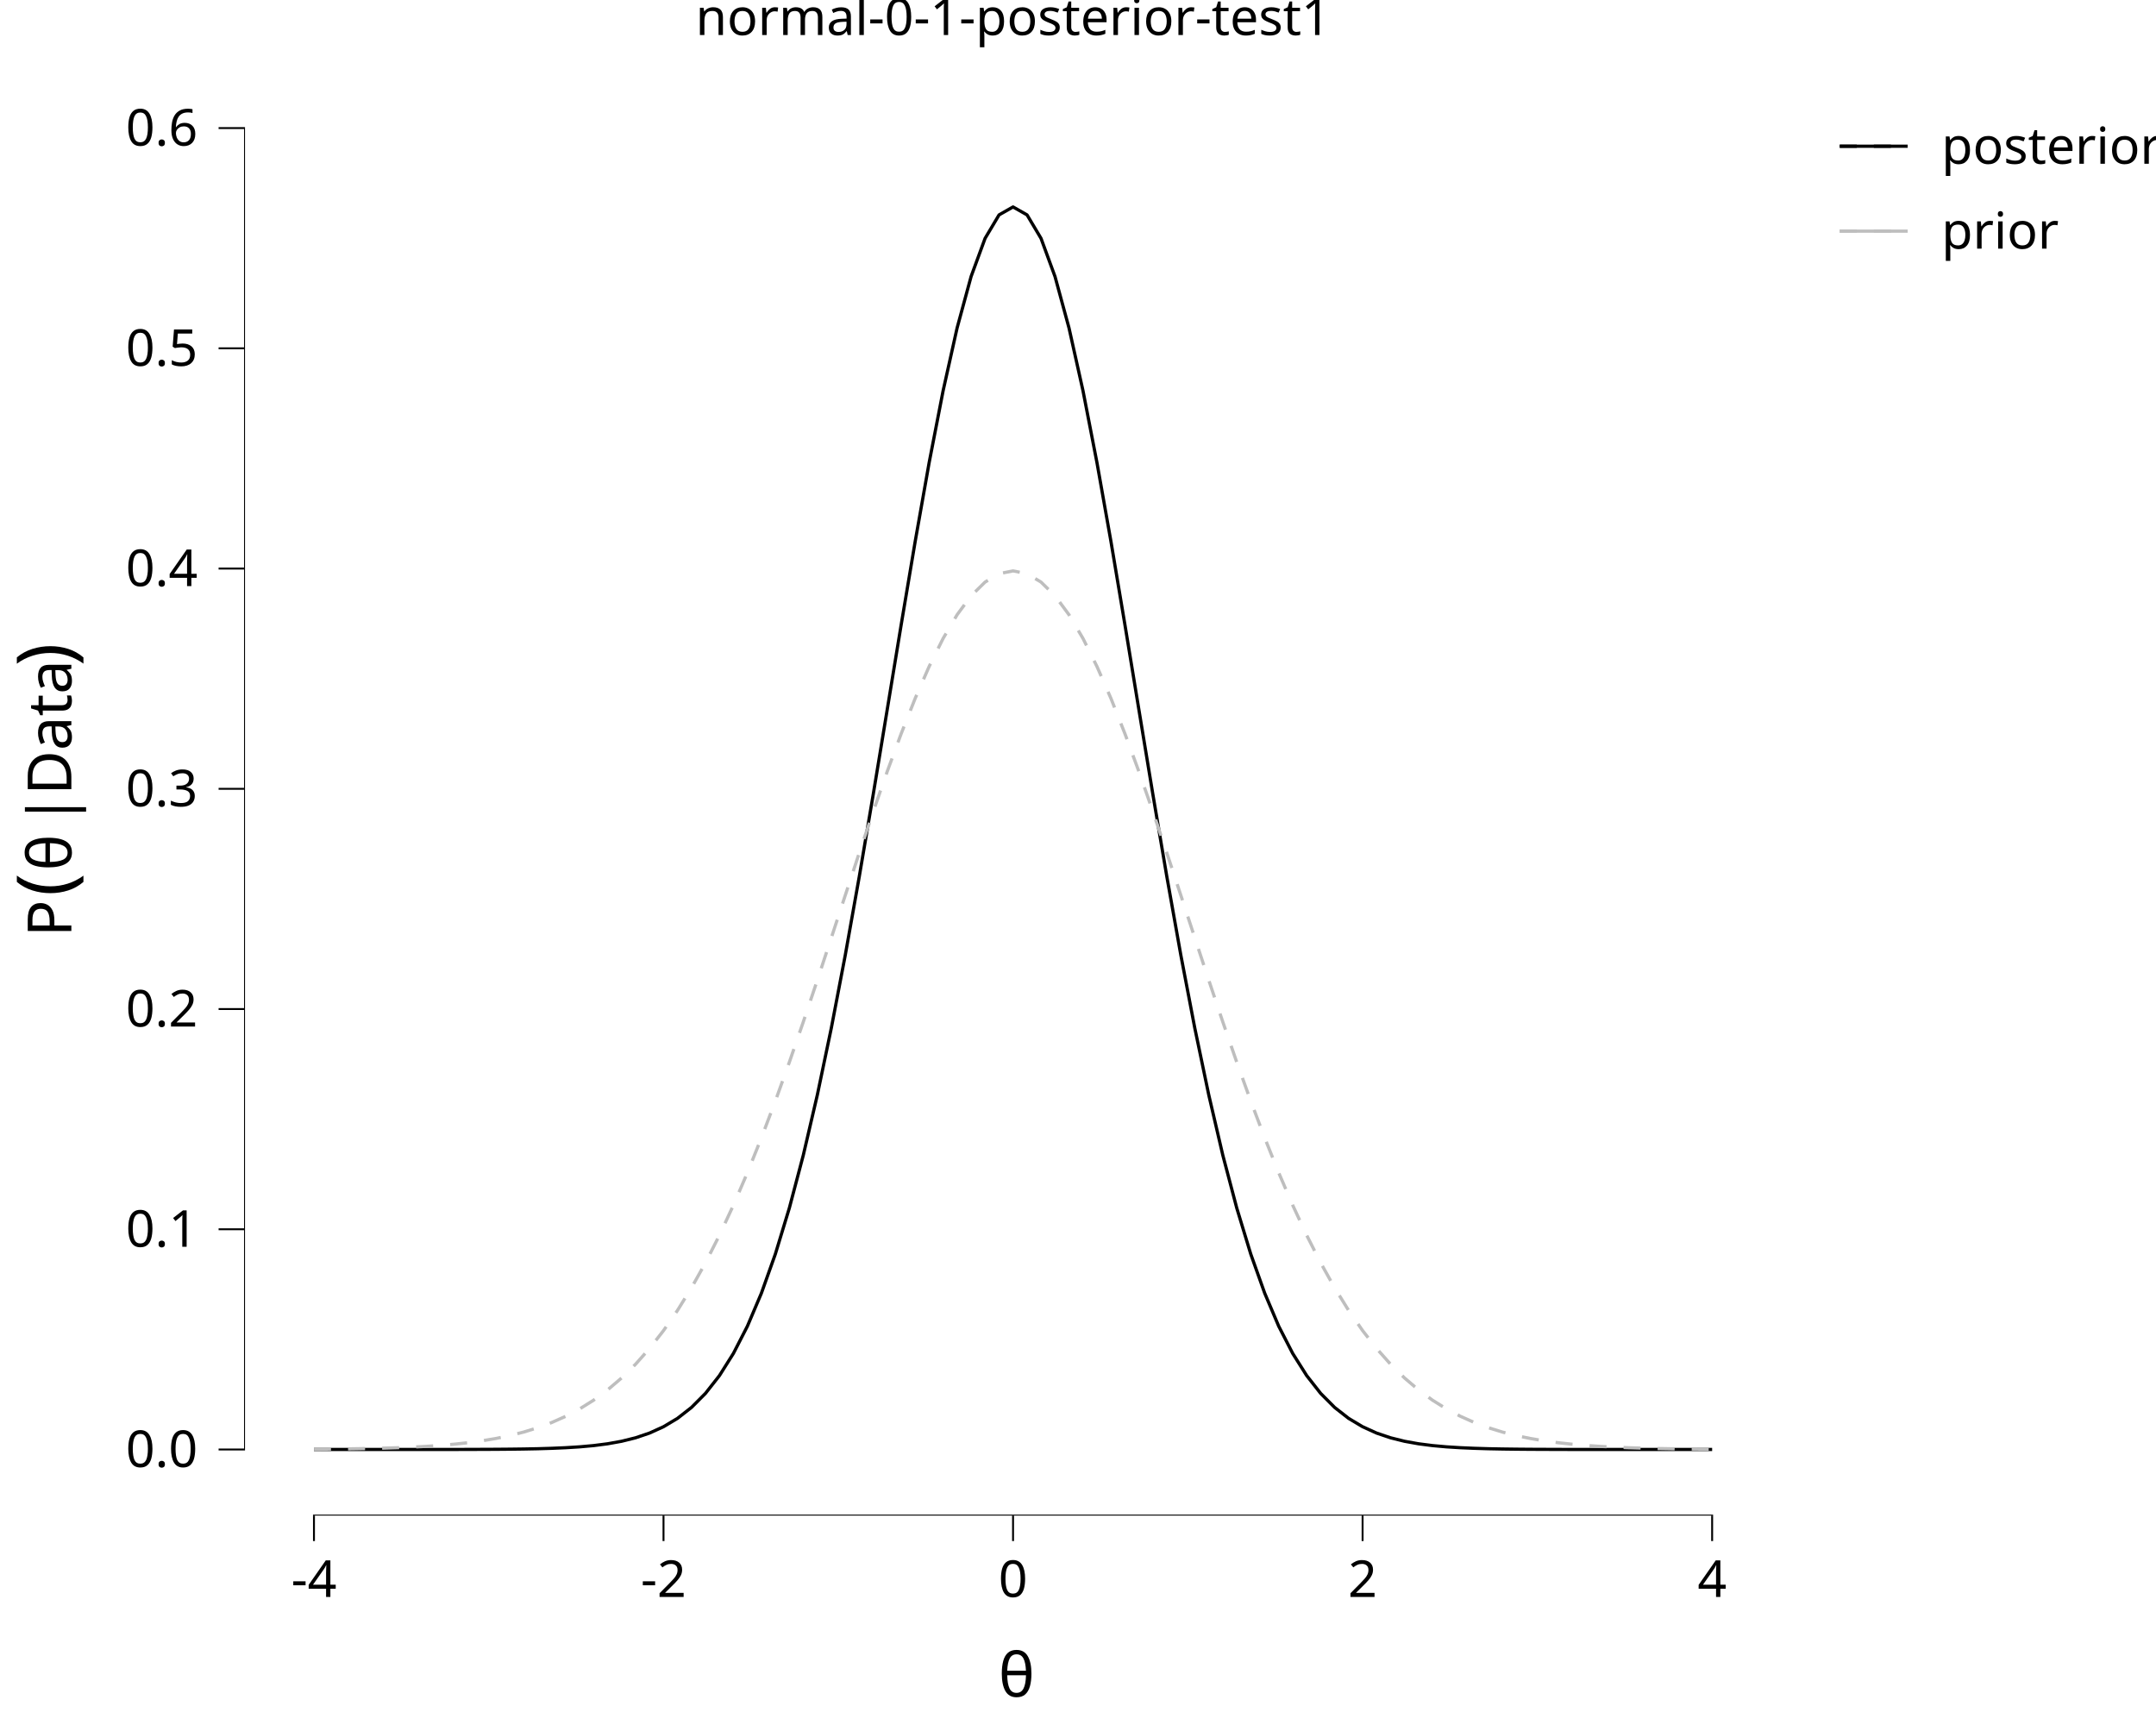
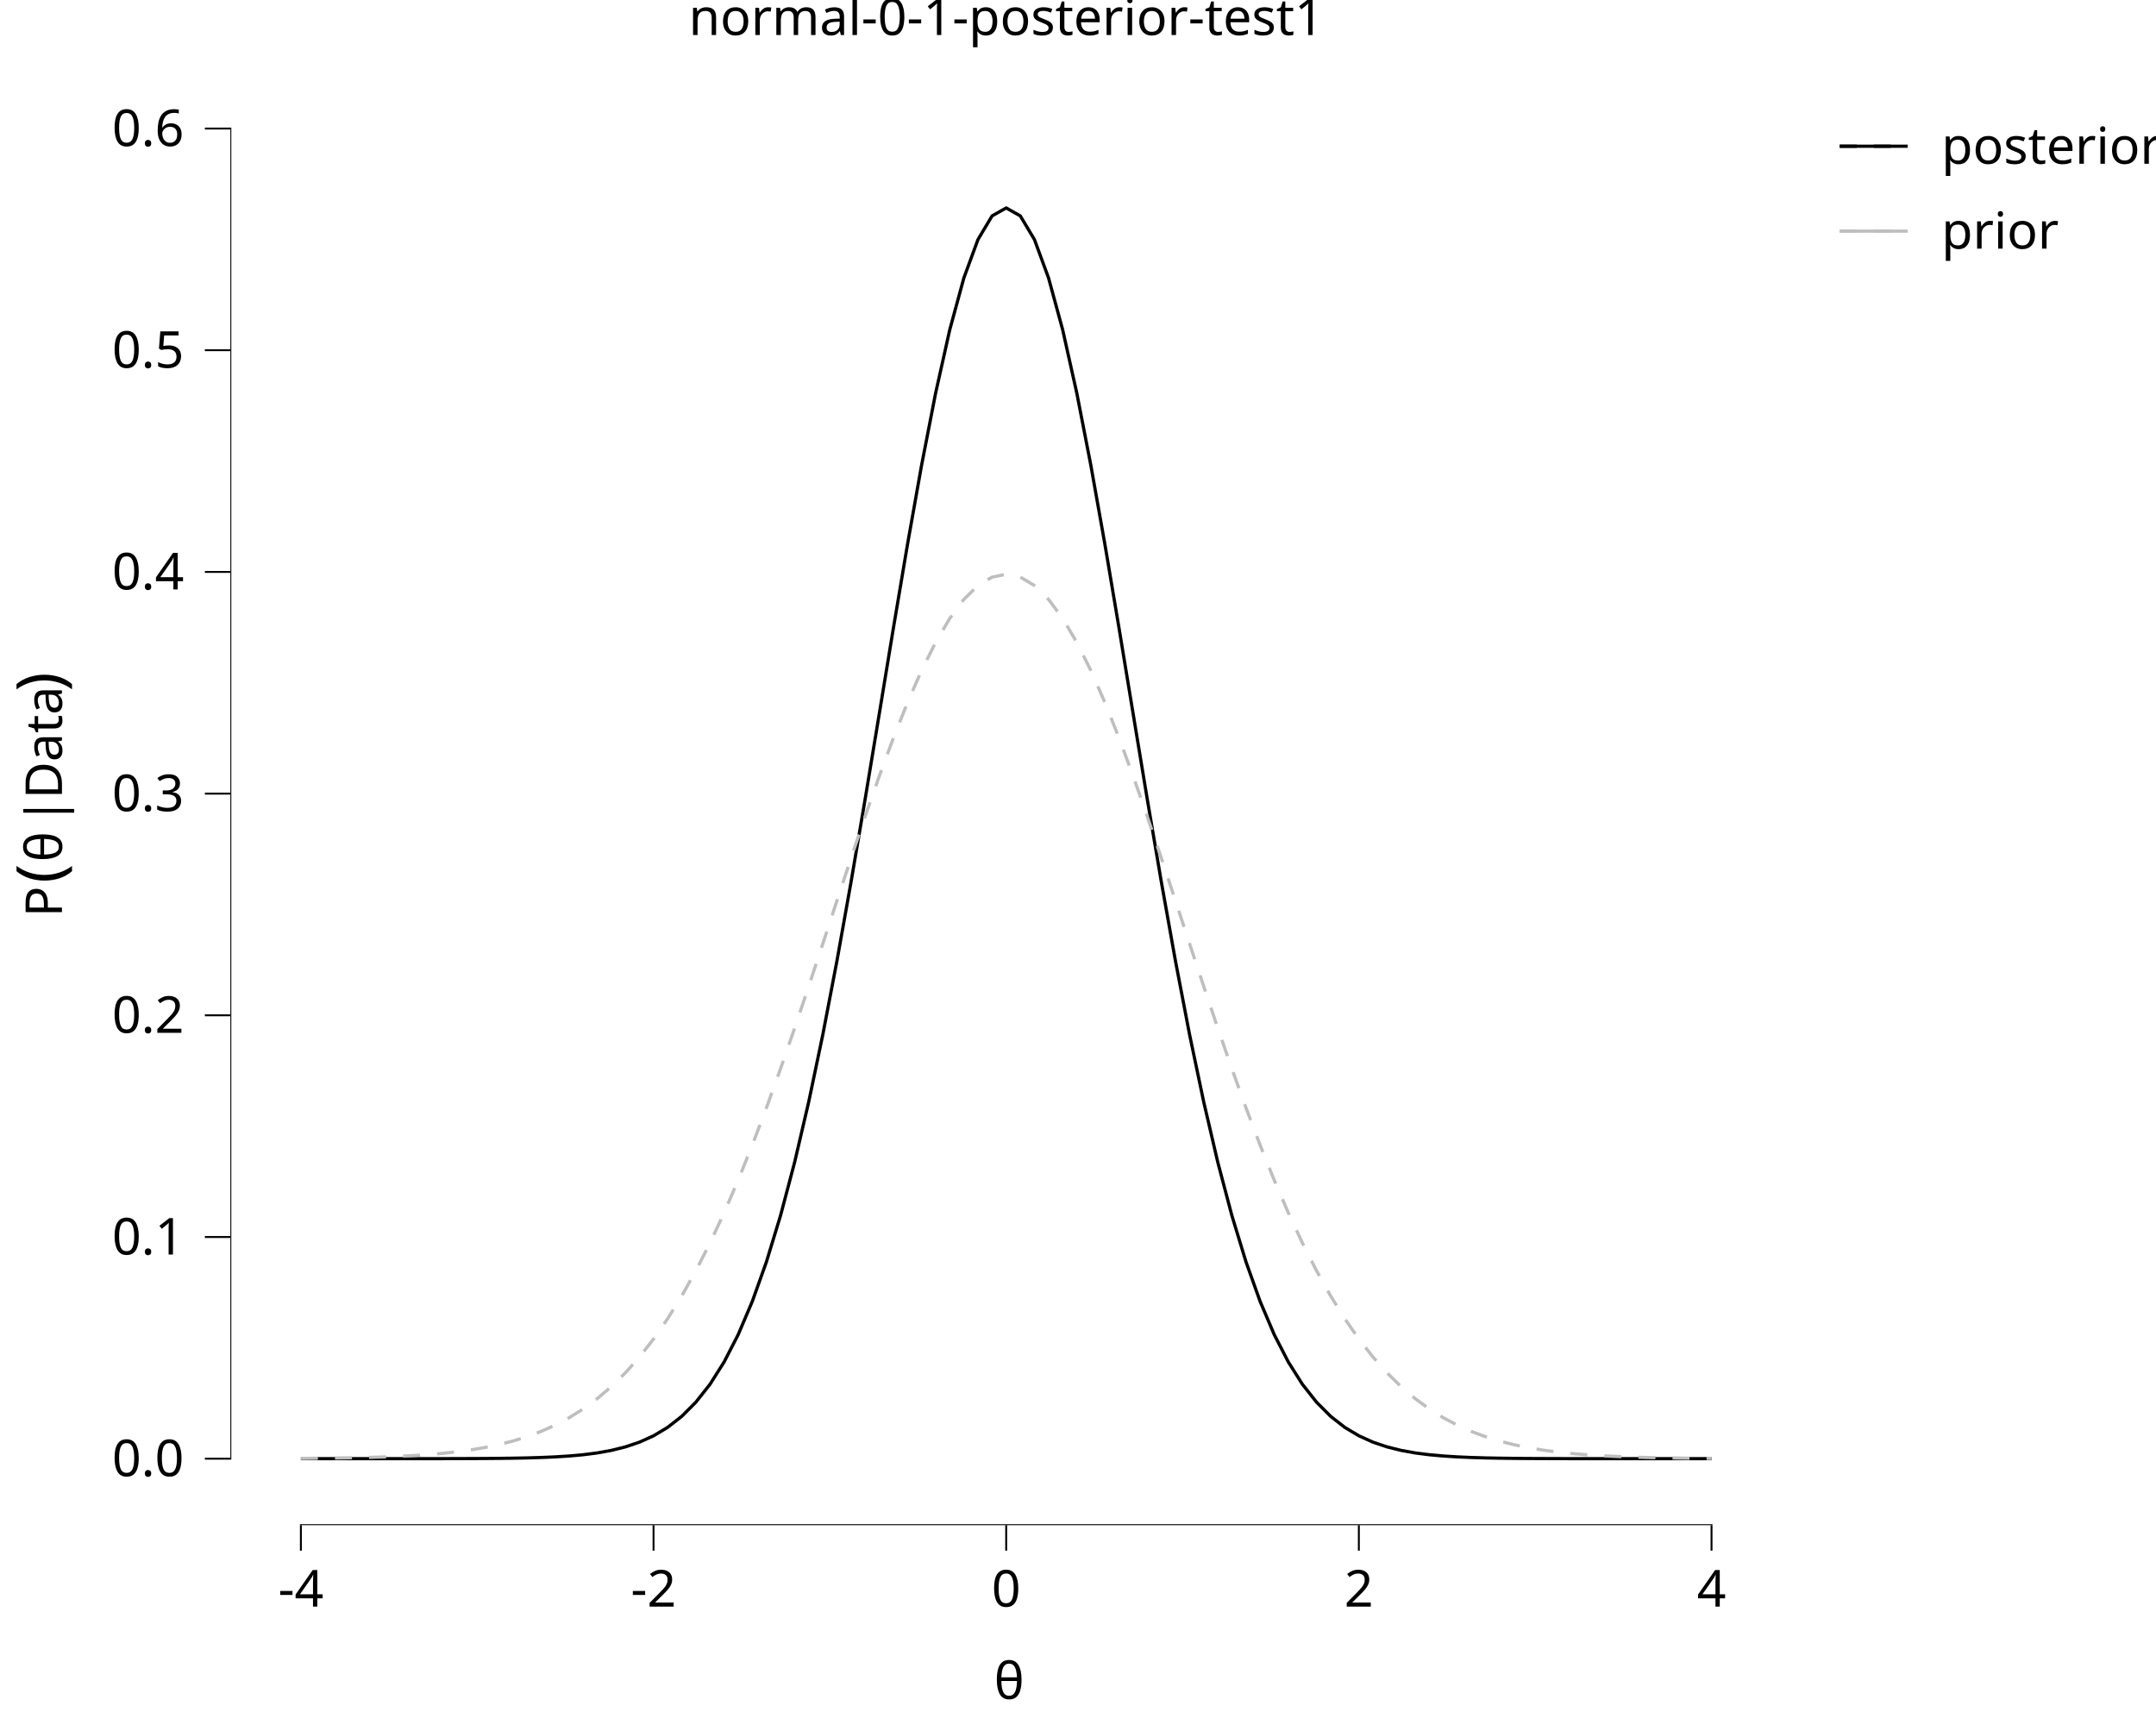
<svg xmlns="http://www.w3.org/2000/svg" class="svglite" data-engine-version="2.0" width="720.00pt" height="576.00pt" viewBox="0 0 720.00 576.00">
  <defs>
    <style type="text/css">
    .svglite line, .svglite polyline, .svglite polygon, .svglite path, .svglite rect, .svglite circle {
      fill: none;
      stroke: #000000;
      stroke-linecap: round;
      stroke-linejoin: round;
      stroke-miterlimit: 10.00;
    }
  </style>
  </defs>
  <rect width="100%" height="100%" style="stroke: none; fill: #FFFFFF;" />
  <defs>
    <clipPath id="cpMC4wMHw3MjAuMDB8MC4wMHw1NzYuMDA=">
      <rect x="0.00" y="0.00" width="720.00" height="576.00" />
    </clipPath>
  </defs>
  <g clip-path="url(#cpMC4wMHw3MjAuMDB8MC4wMHw1NzYuMDA=)">
    <rect x="0.00" y="0.00" width="720.00" height="576.00" style="stroke-width: 10.67; stroke: none;" />
  </g>
  <defs>
-     <clipPath id="cpODEuNTB8NTk1LjEyfDIwLjcxfDUwNi4wNw==">
-       <rect x="81.50" y="20.71" width="513.62" height="485.36" />
+     <clipPath id="cpNzYuOTN8NTk1LjEyfDIwLjcxfDUwOS4yOA==">
+       <rect x="76.93" y="20.71" width="518.19" height="488.57" />
    </clipPath>
  </defs>
-   <g clip-path="url(#cpODEuNTB8NTk1LjEyfDIwLjcxfDUwNi4wNw==)">
-     <rect x="81.50" y="20.71" width="513.62" height="485.36" style="stroke-width: 10.67; stroke: none;" />
-     <polyline points="104.85,484.00 109.52,484.00 114.19,484.00 118.85,484.00 123.52,484.00 128.19,484.00 132.86,484.00 137.53,484.00 142.20,484.00 146.87,484.00 151.54,483.99 156.21,483.98 160.88,483.96 165.55,483.94 170.22,483.90 174.89,483.84 179.56,483.75 184.22,483.61 188.89,483.41 193.56,483.12 198.23,482.70 202.90,482.10 207.57,481.26 212.24,480.10 216.91,478.52 221.58,476.40 226.25,473.61 230.92,469.96 235.59,465.27 240.26,459.33 244.92,451.93 249.59,442.84 254.26,431.84 258.93,418.74 263.60,403.39 268.27,385.70 272.94,365.66 277.61,343.33 282.28,318.92 286.95,292.74 291.62,265.23 296.29,236.94 300.96,208.55 305.63,180.79 310.29,154.48 314.96,130.45 319.63,109.49 324.30,92.33 328.97,79.59 333.64,71.75 338.31,69.10 342.98,71.75 347.65,79.59 352.32,92.33 356.99,109.49 361.66,130.45 366.33,154.48 371.00,180.79 375.66,208.55 380.33,236.94 385.00,265.23 389.67,292.74 394.34,318.92 399.01,343.33 403.68,365.66 408.35,385.70 413.02,403.39 417.69,418.74 422.36,431.84 427.03,442.84 431.70,451.93 436.37,459.33 441.03,465.27 445.70,469.96 450.37,473.61 455.04,476.40 459.71,478.52 464.38,480.10 469.05,481.26 473.72,482.10 478.39,482.70 483.06,483.12 487.73,483.41 492.40,483.61 497.07,483.75 501.73,483.84 506.40,483.90 511.07,483.94 515.74,483.96 520.41,483.98 525.08,483.99 529.75,484.00 534.42,484.00 539.09,484.00 543.76,484.00 548.43,484.00 553.10,484.00 557.77,484.00 562.44,484.00 567.10,484.00 571.77,484.00 " style="stroke-width: 1.07; stroke-linecap: butt;" />
-     <polyline points="104.85,483.91 109.52,483.87 114.19,483.82 118.85,483.75 123.52,483.67 128.19,483.55 132.86,483.41 137.53,483.21 142.20,482.97 146.87,482.65 151.54,482.25 156.21,481.75 160.88,481.12 165.55,480.33 170.22,479.37 174.89,478.18 179.56,476.74 184.22,475.01 188.89,472.93 193.56,470.46 198.23,467.54 202.90,464.11 207.57,460.13 212.24,455.54 216.91,450.28 221.58,444.30 226.25,437.56 230.92,430.02 235.59,421.66 240.26,412.46 244.92,402.43 249.59,391.59 254.26,379.98 258.93,367.65 263.60,354.69 268.27,341.20 272.94,327.32 277.61,313.18 282.28,298.95 286.95,284.81 291.62,270.97 296.29,257.61 300.96,244.96 305.63,233.20 310.29,222.55 314.96,213.18 319.63,205.27 324.30,198.95 328.97,194.36 333.64,191.56 338.31,190.63 342.98,191.56 347.65,194.36 352.32,198.95 356.99,205.27 361.66,213.18 366.33,222.55 371.00,233.20 375.66,244.96 380.33,257.61 385.00,270.97 389.67,284.81 394.34,298.95 399.01,313.18 403.68,327.32 408.35,341.20 413.02,354.69 417.69,367.65 422.36,379.98 427.03,391.59 431.70,402.43 436.37,412.46 441.03,421.66 445.70,430.02 450.37,437.56 455.04,444.30 459.71,450.28 464.38,455.54 469.05,460.13 473.72,464.11 478.39,467.54 483.06,470.46 487.73,472.93 492.40,475.01 497.07,476.74 501.73,478.18 506.40,479.37 511.07,480.33 515.74,481.12 520.41,481.75 525.08,482.25 529.75,482.65 534.42,482.97 539.09,483.21 543.76,483.41 548.43,483.55 553.10,483.67 557.77,483.75 562.44,483.82 567.10,483.87 571.77,483.91 " style="stroke-width: 1.07; stroke: #BEBEBE; stroke-dasharray: 5.69,5.69; stroke-linecap: butt;" />
-     <line x1="104.53" y1="506.07" x2="572.09" y2="506.07" style="stroke-width: 0.64; stroke-linecap: butt;" />
-     <line x1="81.50" y1="484.32" x2="81.50" y2="42.45" style="stroke-width: 0.64; stroke-linecap: butt;" />
-     <rect x="81.50" y="20.71" width="513.62" height="485.36" style="stroke-width: 0.00; stroke: none;" />
+   <g clip-path="url(#cpNzYuOTN8NTk1LjEyfDIwLjcxfDUwOS4yOA==)">
+     <rect x="76.93" y="20.71" width="518.19" height="488.57" style="stroke-width: 10.67; stroke: none;" />
+     <polyline points="100.48,487.07 105.19,487.07 109.90,487.07 114.61,487.07 119.32,487.07 124.03,487.07 128.75,487.07 133.46,487.07 138.17,487.07 142.88,487.07 147.59,487.06 152.30,487.05 157.01,487.03 161.72,487.01 166.43,486.97 171.14,486.91 175.85,486.82 180.56,486.68 185.28,486.48 189.99,486.18 194.70,485.76 199.41,485.16 204.12,484.31 208.83,483.14 213.54,481.56 218.25,479.43 222.96,476.61 227.67,472.93 232.38,468.21 237.10,462.24 241.81,454.79 246.52,445.64 251.23,434.56 255.94,421.38 260.65,405.93 265.36,388.12 270.07,367.94 274.78,345.47 279.49,320.90 284.20,294.55 288.91,266.85 293.63,238.38 298.34,209.79 303.05,181.85 307.76,155.37 312.47,131.18 317.18,110.08 321.89,92.80 326.60,79.98 331.31,72.09 336.02,69.43 340.73,72.09 345.45,79.98 350.16,92.80 354.87,110.08 359.58,131.18 364.29,155.37 369.00,181.85 373.71,209.79 378.42,238.38 383.13,266.85 387.84,294.55 392.55,320.90 397.26,345.47 401.98,367.94 406.69,388.12 411.40,405.93 416.11,421.38 420.82,434.56 425.53,445.64 430.24,454.79 434.95,462.24 439.66,468.21 444.37,472.93 449.08,476.61 453.79,479.43 458.51,481.56 463.22,483.14 467.93,484.31 472.64,485.16 477.35,485.76 482.06,486.18 486.77,486.48 491.48,486.68 496.19,486.82 500.90,486.91 505.61,486.97 510.33,487.01 515.04,487.03 519.75,487.05 524.46,487.06 529.17,487.07 533.88,487.07 538.59,487.07 543.30,487.07 548.01,487.07 552.72,487.07 557.43,487.07 562.14,487.07 566.86,487.07 571.57,487.07 " style="stroke-width: 1.07; stroke-linecap: butt;" />
+     <polyline points="100.48,486.98 105.19,486.94 109.90,486.89 114.61,486.82 119.32,486.74 124.03,486.62 128.75,486.47 133.46,486.28 138.17,486.03 142.88,485.71 147.59,485.31 152.30,484.80 157.01,484.17 161.72,483.38 166.43,482.41 171.14,481.22 175.85,479.77 180.56,478.02 185.28,475.93 189.99,473.44 194.70,470.50 199.41,467.05 204.12,463.05 208.83,458.42 213.54,453.13 218.25,447.11 222.96,440.32 227.67,432.73 232.38,424.32 237.10,415.06 241.81,404.96 246.52,394.05 251.23,382.36 255.94,369.95 260.65,356.90 265.36,343.33 270.07,329.35 274.78,315.11 279.49,300.79 284.20,286.56 288.91,272.63 293.63,259.18 298.34,246.44 303.05,234.61 307.76,223.89 312.47,214.46 317.18,206.49 321.89,200.14 326.60,195.51 331.31,192.70 336.02,191.75 340.73,192.70 345.45,195.51 350.16,200.14 354.87,206.49 359.58,214.46 364.29,223.89 369.00,234.61 373.71,246.44 378.42,259.18 383.13,272.63 387.84,286.56 392.55,300.79 397.26,315.11 401.98,329.35 406.69,343.33 411.40,356.90 416.11,369.95 420.82,382.36 425.53,394.05 430.24,404.96 434.95,415.06 439.66,424.32 444.37,432.73 449.08,440.32 453.79,447.11 458.51,453.13 463.22,458.42 467.93,463.05 472.64,467.05 477.35,470.50 482.06,473.44 486.77,475.93 491.48,478.02 496.19,479.77 500.90,481.22 505.61,482.41 510.33,483.38 515.04,484.17 519.75,484.80 524.46,485.31 529.17,485.71 533.88,486.03 538.59,486.28 543.30,486.47 548.01,486.62 552.72,486.74 557.43,486.82 562.14,486.89 566.86,486.94 571.57,486.98 " style="stroke-width: 1.07; stroke: #BEBEBE; stroke-dasharray: 5.69,5.69; stroke-linecap: butt;" />
+     <line x1="100.16" y1="509.28" x2="571.89" y2="509.28" style="stroke-width: 0.64; stroke-linecap: butt;" />
+     <line x1="76.93" y1="487.39" x2="76.93" y2="42.60" style="stroke-width: 0.64; stroke-linecap: butt;" />
+     <rect x="76.93" y="20.71" width="518.19" height="488.57" style="stroke-width: 0.00; stroke: none;" />
  </g>
  <g clip-path="url(#cpMC4wMHw3MjAuMDB8MC4wMHw1NzYuMDA=)">
-     <polyline points="81.50,506.07 81.50,20.71 " style="stroke-width: 0.00; stroke: none; stroke-linecap: butt;" />
-     <text x="66.02" y="489.85" text-anchor="end" style="font-size: 17.00px; font-family: sans;" textLength="23.63px" lengthAdjust="spacingAndGlyphs">0.0</text>
-     <text x="66.02" y="416.31" text-anchor="end" style="font-size: 17.00px; font-family: sans;" textLength="23.63px" lengthAdjust="spacingAndGlyphs">0.1</text>
-     <text x="66.02" y="342.78" text-anchor="end" style="font-size: 17.00px; font-family: sans;" textLength="23.63px" lengthAdjust="spacingAndGlyphs">0.2</text>
-     <text x="66.02" y="269.24" text-anchor="end" style="font-size: 17.00px; font-family: sans;" textLength="23.63px" lengthAdjust="spacingAndGlyphs">0.3</text>
-     <text x="66.02" y="195.70" text-anchor="end" style="font-size: 17.00px; font-family: sans;" textLength="23.63px" lengthAdjust="spacingAndGlyphs">0.4</text>
-     <text x="66.02" y="122.16" text-anchor="end" style="font-size: 17.00px; font-family: sans;" textLength="23.63px" lengthAdjust="spacingAndGlyphs">0.5</text>
-     <text x="66.02" y="48.62" text-anchor="end" style="font-size: 17.00px; font-family: sans;" textLength="23.63px" lengthAdjust="spacingAndGlyphs">0.6</text>
-     <polyline points="73.00,484.00 81.50,484.00 " style="stroke-width: 0.64; stroke-linecap: butt;" />
-     <polyline points="73.00,410.47 81.50,410.47 " style="stroke-width: 0.64; stroke-linecap: butt;" />
-     <polyline points="73.00,336.93 81.50,336.93 " style="stroke-width: 0.64; stroke-linecap: butt;" />
-     <polyline points="73.00,263.39 81.50,263.39 " style="stroke-width: 0.64; stroke-linecap: butt;" />
-     <polyline points="73.00,189.85 81.50,189.85 " style="stroke-width: 0.64; stroke-linecap: butt;" />
-     <polyline points="73.00,116.31 81.50,116.31 " style="stroke-width: 0.64; stroke-linecap: butt;" />
-     <polyline points="73.00,42.77 81.50,42.77 " style="stroke-width: 0.64; stroke-linecap: butt;" />
-     <polyline points="81.50,506.07 595.12,506.07 " style="stroke-width: 0.00; stroke: none; stroke-linecap: butt;" />
-     <polyline points="104.85,514.57 104.85,506.07 " style="stroke-width: 0.64; stroke-linecap: butt;" />
-     <polyline points="221.58,514.57 221.58,506.07 " style="stroke-width: 0.64; stroke-linecap: butt;" />
-     <polyline points="338.31,514.57 338.31,506.07 " style="stroke-width: 0.64; stroke-linecap: butt;" />
-     <polyline points="455.04,514.57 455.04,506.07 " style="stroke-width: 0.64; stroke-linecap: butt;" />
-     <polyline points="571.77,514.57 571.77,506.07 " style="stroke-width: 0.64; stroke-linecap: butt;" />
-     <text x="104.85" y="533.24" text-anchor="middle" style="font-size: 17.00px; font-family: sans;" textLength="15.12px" lengthAdjust="spacingAndGlyphs">-4</text>
-     <text x="221.58" y="533.24" text-anchor="middle" style="font-size: 17.00px; font-family: sans;" textLength="15.12px" lengthAdjust="spacingAndGlyphs">-2</text>
-     <text x="338.31" y="533.24" text-anchor="middle" style="font-size: 17.00px; font-family: sans;" textLength="9.46px" lengthAdjust="spacingAndGlyphs">0</text>
-     <text x="455.04" y="533.24" text-anchor="middle" style="font-size: 17.00px; font-family: sans;" textLength="9.46px" lengthAdjust="spacingAndGlyphs">2</text>
-     <text x="571.77" y="533.24" text-anchor="middle" style="font-size: 17.00px; font-family: sans;" textLength="9.46px" lengthAdjust="spacingAndGlyphs">4</text>
-     <text x="333.43" y="566.54" style="font-size: 20.40px; font-family: sans;" textLength="9.76px" lengthAdjust="spacingAndGlyphs">θ</text>
-     <text transform="translate(23.83,312.86) rotate(-90)" style="font-size: 20.40px; font-family: sans;" textLength="13.61px" lengthAdjust="spacingAndGlyphs">P</text>
-     <text transform="translate(23.83,299.25) rotate(-90)" style="font-size: 25.50px; font-family: sans;" textLength="8.49px" lengthAdjust="spacingAndGlyphs">(</text>
-     <text transform="translate(23.83,290.75) rotate(-90)" style="font-size: 20.40px; font-family: sans;" textLength="9.76px" lengthAdjust="spacingAndGlyphs">θ</text>
-     <text transform="translate(23.83,281.00) rotate(-90)" style="font-size: 20.40px; font-family: sans;" textLength="5.10px" lengthAdjust="spacingAndGlyphs"> </text>
-     <text transform="translate(23.83,275.89) rotate(-90)" style="font-size: 20.40px; font-family: sans;" textLength="5.30px" lengthAdjust="spacingAndGlyphs">|</text>
-     <text transform="translate(23.83,270.59) rotate(-90)" style="font-size: 20.40px; font-family: sans;" textLength="5.10px" lengthAdjust="spacingAndGlyphs"> </text>
-     <text transform="translate(23.83,265.49) rotate(-90)" style="font-size: 20.40px; font-family: sans;" textLength="43.10px" lengthAdjust="spacingAndGlyphs">Data</text>
-     <text transform="translate(23.83,222.39) rotate(-90)" style="font-size: 25.50px; font-family: sans;" textLength="8.48px" lengthAdjust="spacingAndGlyphs">)</text>
+     <polyline points="76.93,509.28 76.93,20.71 " style="stroke-width: 0.00; stroke: none; stroke-linecap: butt;" />
+     <text x="61.45" y="492.92" text-anchor="end" style="font-size: 17.00px; font-family: sans;" textLength="23.63px" lengthAdjust="spacingAndGlyphs">0.0</text>
+     <text x="61.45" y="418.90" text-anchor="end" style="font-size: 17.00px; font-family: sans;" textLength="23.63px" lengthAdjust="spacingAndGlyphs">0.1</text>
+     <text x="61.45" y="344.87" text-anchor="end" style="font-size: 17.00px; font-family: sans;" textLength="23.63px" lengthAdjust="spacingAndGlyphs">0.2</text>
+     <text x="61.45" y="270.85" text-anchor="end" style="font-size: 17.00px; font-family: sans;" textLength="23.63px" lengthAdjust="spacingAndGlyphs">0.3</text>
+     <text x="61.45" y="196.82" text-anchor="end" style="font-size: 17.00px; font-family: sans;" textLength="23.63px" lengthAdjust="spacingAndGlyphs">0.4</text>
+     <text x="61.45" y="122.79" text-anchor="end" style="font-size: 17.00px; font-family: sans;" textLength="23.63px" lengthAdjust="spacingAndGlyphs">0.5</text>
+     <text x="61.45" y="48.77" text-anchor="end" style="font-size: 17.00px; font-family: sans;" textLength="23.63px" lengthAdjust="spacingAndGlyphs">0.6</text>
+     <polyline points="68.42,487.07 76.93,487.07 " style="stroke-width: 0.64; stroke-linecap: butt;" />
+     <polyline points="68.42,413.05 76.93,413.05 " style="stroke-width: 0.64; stroke-linecap: butt;" />
+     <polyline points="68.42,339.02 76.93,339.02 " style="stroke-width: 0.64; stroke-linecap: butt;" />
+     <polyline points="68.42,265.00 76.93,265.00 " style="stroke-width: 0.64; stroke-linecap: butt;" />
+     <polyline points="68.42,190.97 76.93,190.97 " style="stroke-width: 0.64; stroke-linecap: butt;" />
+     <polyline points="68.42,116.94 76.93,116.94 " style="stroke-width: 0.64; stroke-linecap: butt;" />
+     <polyline points="68.42,42.92 76.93,42.92 " style="stroke-width: 0.64; stroke-linecap: butt;" />
+     <polyline points="76.93,509.28 595.12,509.28 " style="stroke-width: 0.00; stroke: none; stroke-linecap: butt;" />
+     <polyline points="100.48,517.79 100.48,509.28 " style="stroke-width: 0.64; stroke-linecap: butt;" />
+     <polyline points="218.25,517.79 218.25,509.28 " style="stroke-width: 0.64; stroke-linecap: butt;" />
+     <polyline points="336.02,517.79 336.02,509.28 " style="stroke-width: 0.64; stroke-linecap: butt;" />
+     <polyline points="453.79,517.79 453.79,509.28 " style="stroke-width: 0.64; stroke-linecap: butt;" />
+     <polyline points="571.57,517.79 571.57,509.28 " style="stroke-width: 0.64; stroke-linecap: butt;" />
+     <text x="100.48" y="536.46" text-anchor="middle" style="font-size: 17.00px; font-family: sans;" textLength="15.12px" lengthAdjust="spacingAndGlyphs">-4</text>
+     <text x="218.25" y="536.46" text-anchor="middle" style="font-size: 17.00px; font-family: sans;" textLength="15.12px" lengthAdjust="spacingAndGlyphs">-2</text>
+     <text x="336.02" y="536.46" text-anchor="middle" style="font-size: 17.00px; font-family: sans;" textLength="9.46px" lengthAdjust="spacingAndGlyphs">0</text>
+     <text x="453.79" y="536.46" text-anchor="middle" style="font-size: 17.00px; font-family: sans;" textLength="9.46px" lengthAdjust="spacingAndGlyphs">2</text>
+     <text x="571.57" y="536.46" text-anchor="middle" style="font-size: 17.00px; font-family: sans;" textLength="9.46px" lengthAdjust="spacingAndGlyphs">4</text>
+     <text x="331.96" y="567.29" style="font-size: 17.00px; font-family: sans;" textLength="8.13px" lengthAdjust="spacingAndGlyphs">θ</text>
+     <text transform="translate(20.69,306.22) rotate(-90)" style="font-size: 17.00px; font-family: sans;" textLength="11.34px" lengthAdjust="spacingAndGlyphs">P</text>
+     <text transform="translate(20.69,294.88) rotate(-90)" style="font-size: 21.25px; font-family: sans;" textLength="7.08px" lengthAdjust="spacingAndGlyphs">(</text>
+     <text transform="translate(20.69,287.80) rotate(-90)" style="font-size: 17.00px; font-family: sans;" textLength="8.13px" lengthAdjust="spacingAndGlyphs">θ</text>
+     <text transform="translate(20.69,279.67) rotate(-90)" style="font-size: 17.00px; font-family: sans;" textLength="4.25px" lengthAdjust="spacingAndGlyphs"> </text>
+     <text transform="translate(20.69,275.42) rotate(-90)" style="font-size: 17.00px; font-family: sans;" textLength="4.42px" lengthAdjust="spacingAndGlyphs">|</text>
+     <text transform="translate(20.69,271.00) rotate(-90)" style="font-size: 17.00px; font-family: sans;" textLength="4.25px" lengthAdjust="spacingAndGlyphs"> </text>
+     <text transform="translate(20.69,266.75) rotate(-90)" style="font-size: 17.00px; font-family: sans;" textLength="35.91px" lengthAdjust="spacingAndGlyphs">Data</text>
+     <text transform="translate(20.69,230.83) rotate(-90)" style="font-size: 21.25px; font-family: sans;" textLength="7.06px" lengthAdjust="spacingAndGlyphs">)</text>
    <rect x="606.08" y="20.71" width="113.92" height="76.12" style="stroke-width: 0.75; stroke: none;" />
    <rect x="606.08" y="20.71" width="113.92" height="76.12" style="stroke-width: 10.67; stroke: none;" />
    <rect x="611.56" y="34.66" width="28.35" height="28.35" style="stroke-width: 10.67; stroke: none;" />
    <line x1="614.39" y1="48.83" x2="637.07" y2="48.83" style="stroke-width: 1.07; stroke-linecap: butt;" />
    <line x1="614.39" y1="48.83" x2="637.07" y2="48.83" style="stroke-width: 1.07; stroke-dasharray: 5.69,5.69; stroke-linecap: butt;" />
    <rect x="611.56" y="63.00" width="28.35" height="28.35" style="stroke-width: 10.67; stroke: none;" />
    <line x1="614.39" y1="77.18" x2="637.07" y2="77.18" style="stroke-width: 1.07; stroke: #BEBEBE; stroke-linecap: butt;" />
    <line x1="614.39" y1="77.18" x2="637.07" y2="77.18" style="stroke-width: 1.07; stroke: #BEBEBE; stroke-dasharray: 5.69,5.69; stroke-linecap: butt;" />
    <text x="648.37" y="54.68" style="font-size: 17.00px; font-family: sans;" textLength="66.15px" lengthAdjust="spacingAndGlyphs">posterior</text>
    <text x="648.37" y="83.03" style="font-size: 17.00px; font-family: sans;" textLength="34.01px" lengthAdjust="spacingAndGlyphs">prior</text>
-     <text x="338.31" y="11.70" text-anchor="middle" style="font-size: 17.00px; font-family: sans;" textLength="196.53px" lengthAdjust="spacingAndGlyphs">normal-0-1-posterior-test1</text>
+     <text x="336.02" y="11.70" text-anchor="middle" style="font-size: 17.00px; font-family: sans;" textLength="196.53px" lengthAdjust="spacingAndGlyphs">normal-0-1-posterior-test1</text>
  </g>
</svg>
